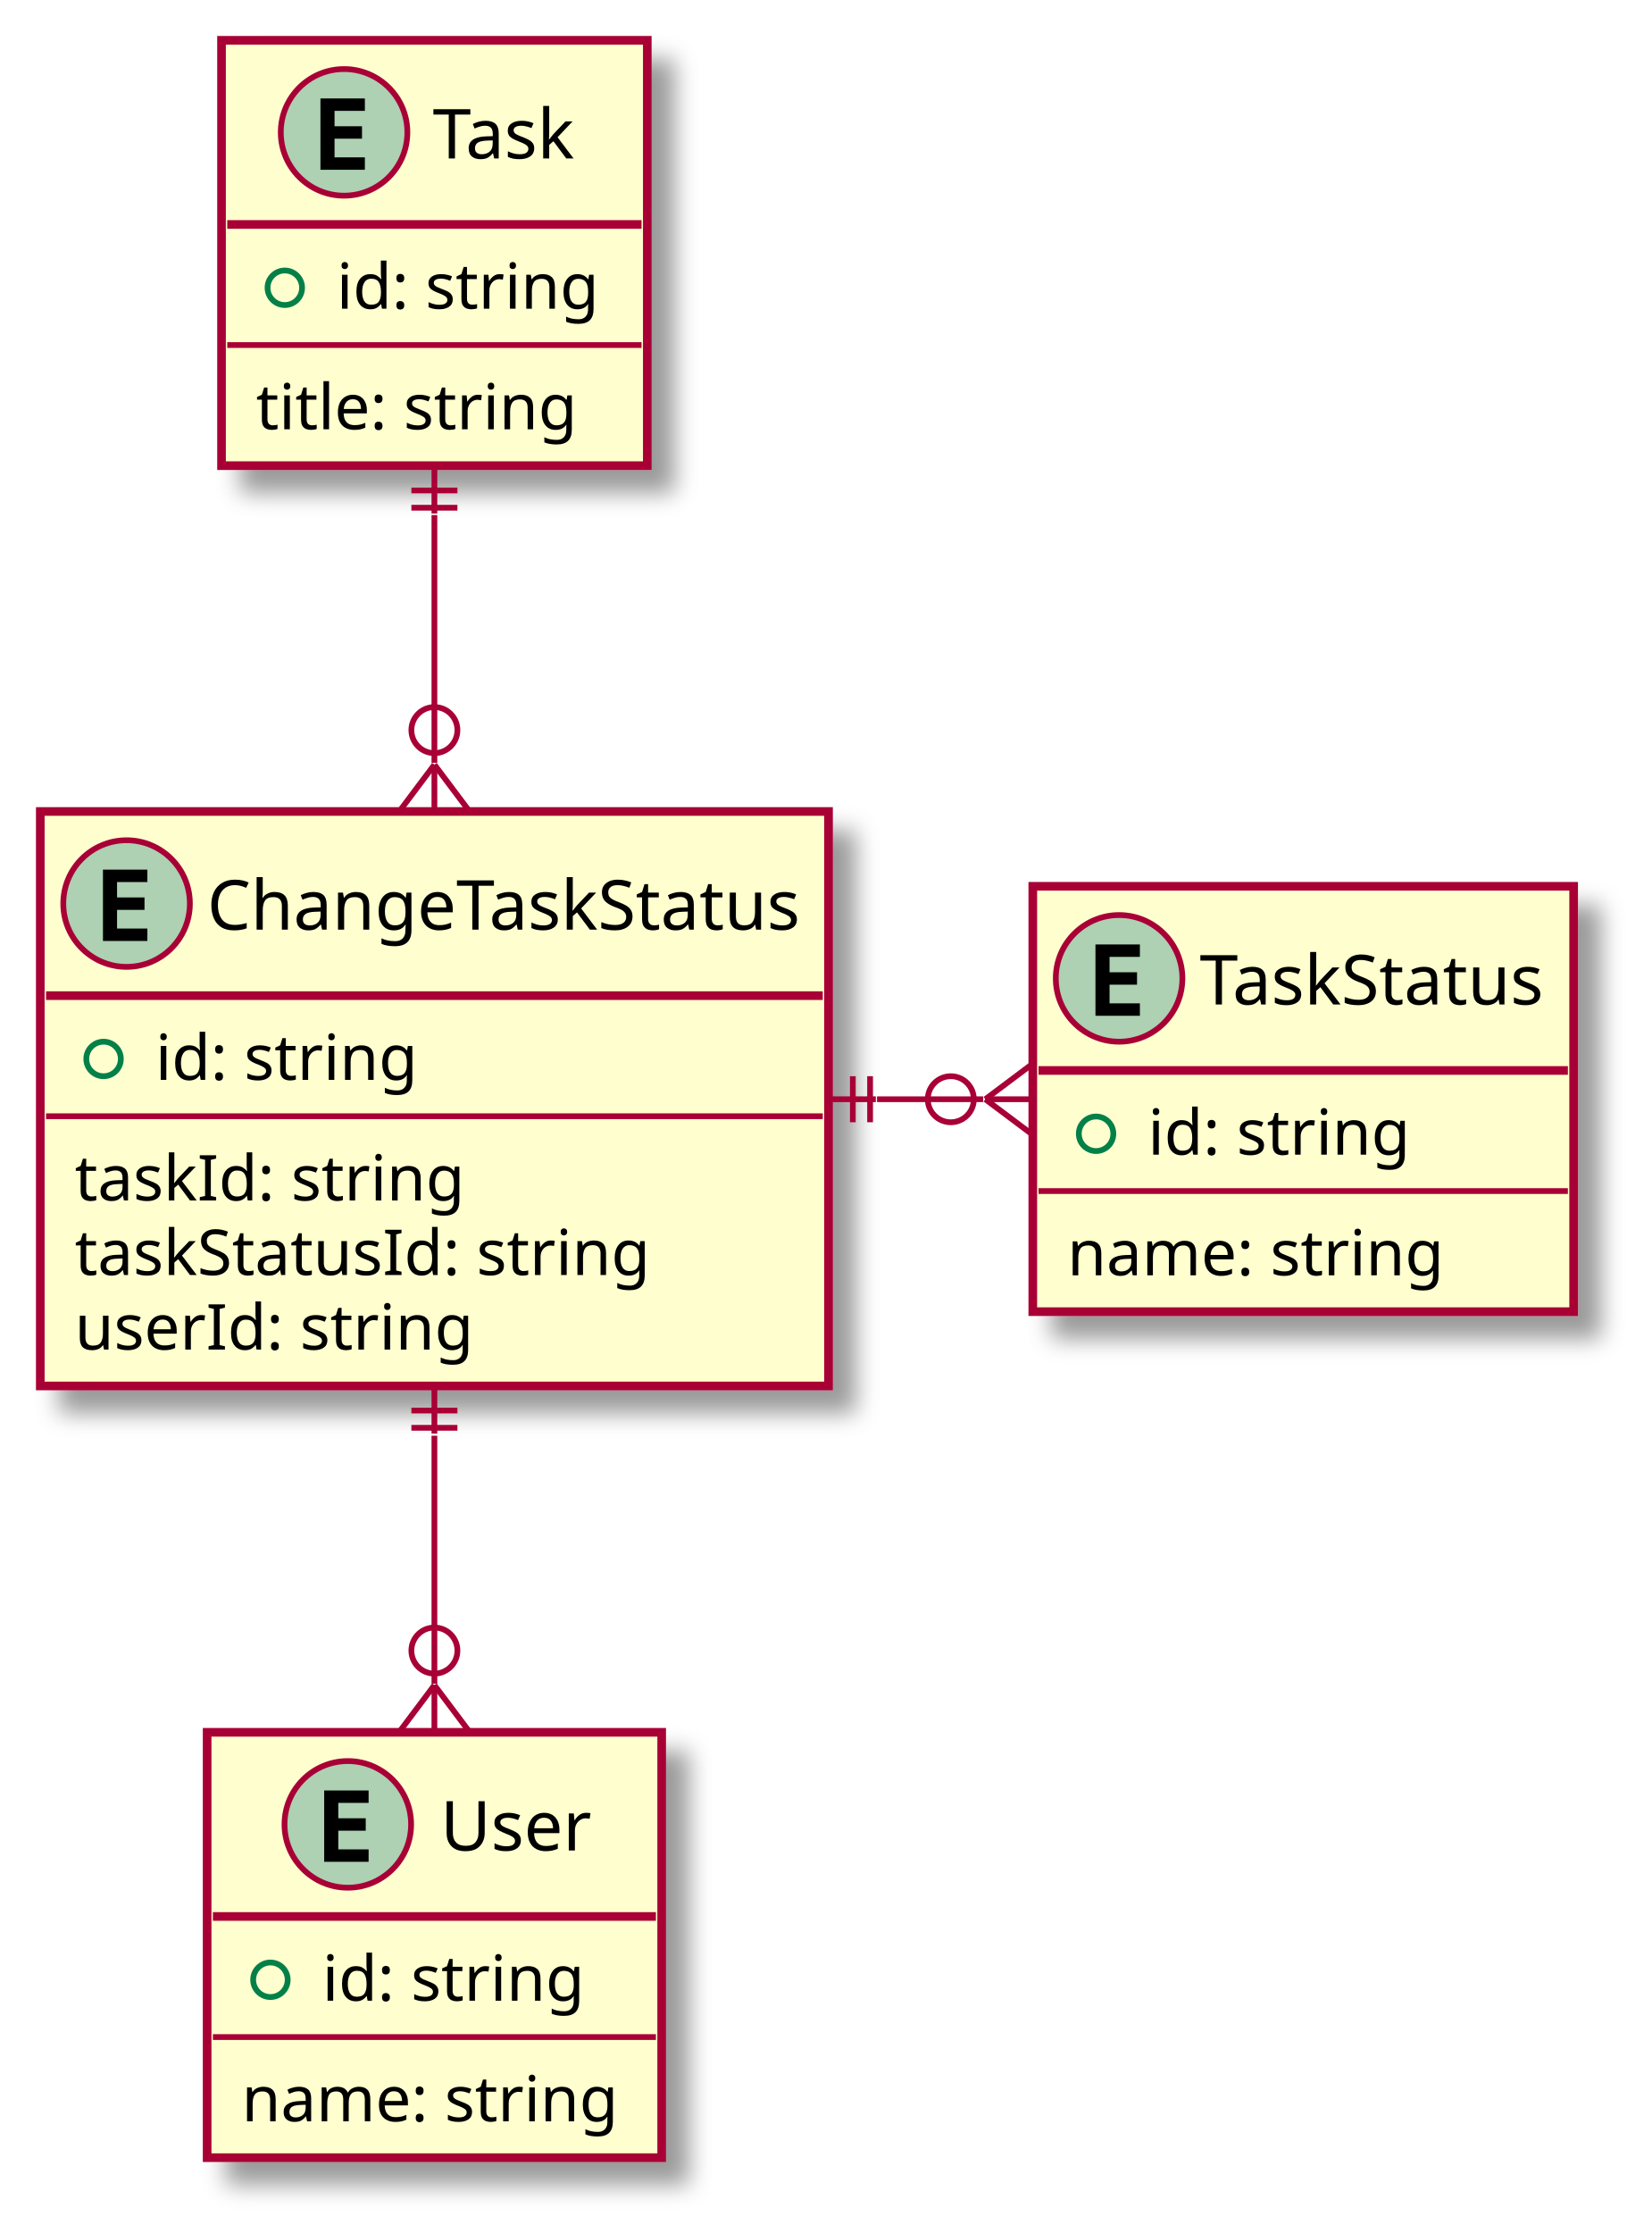
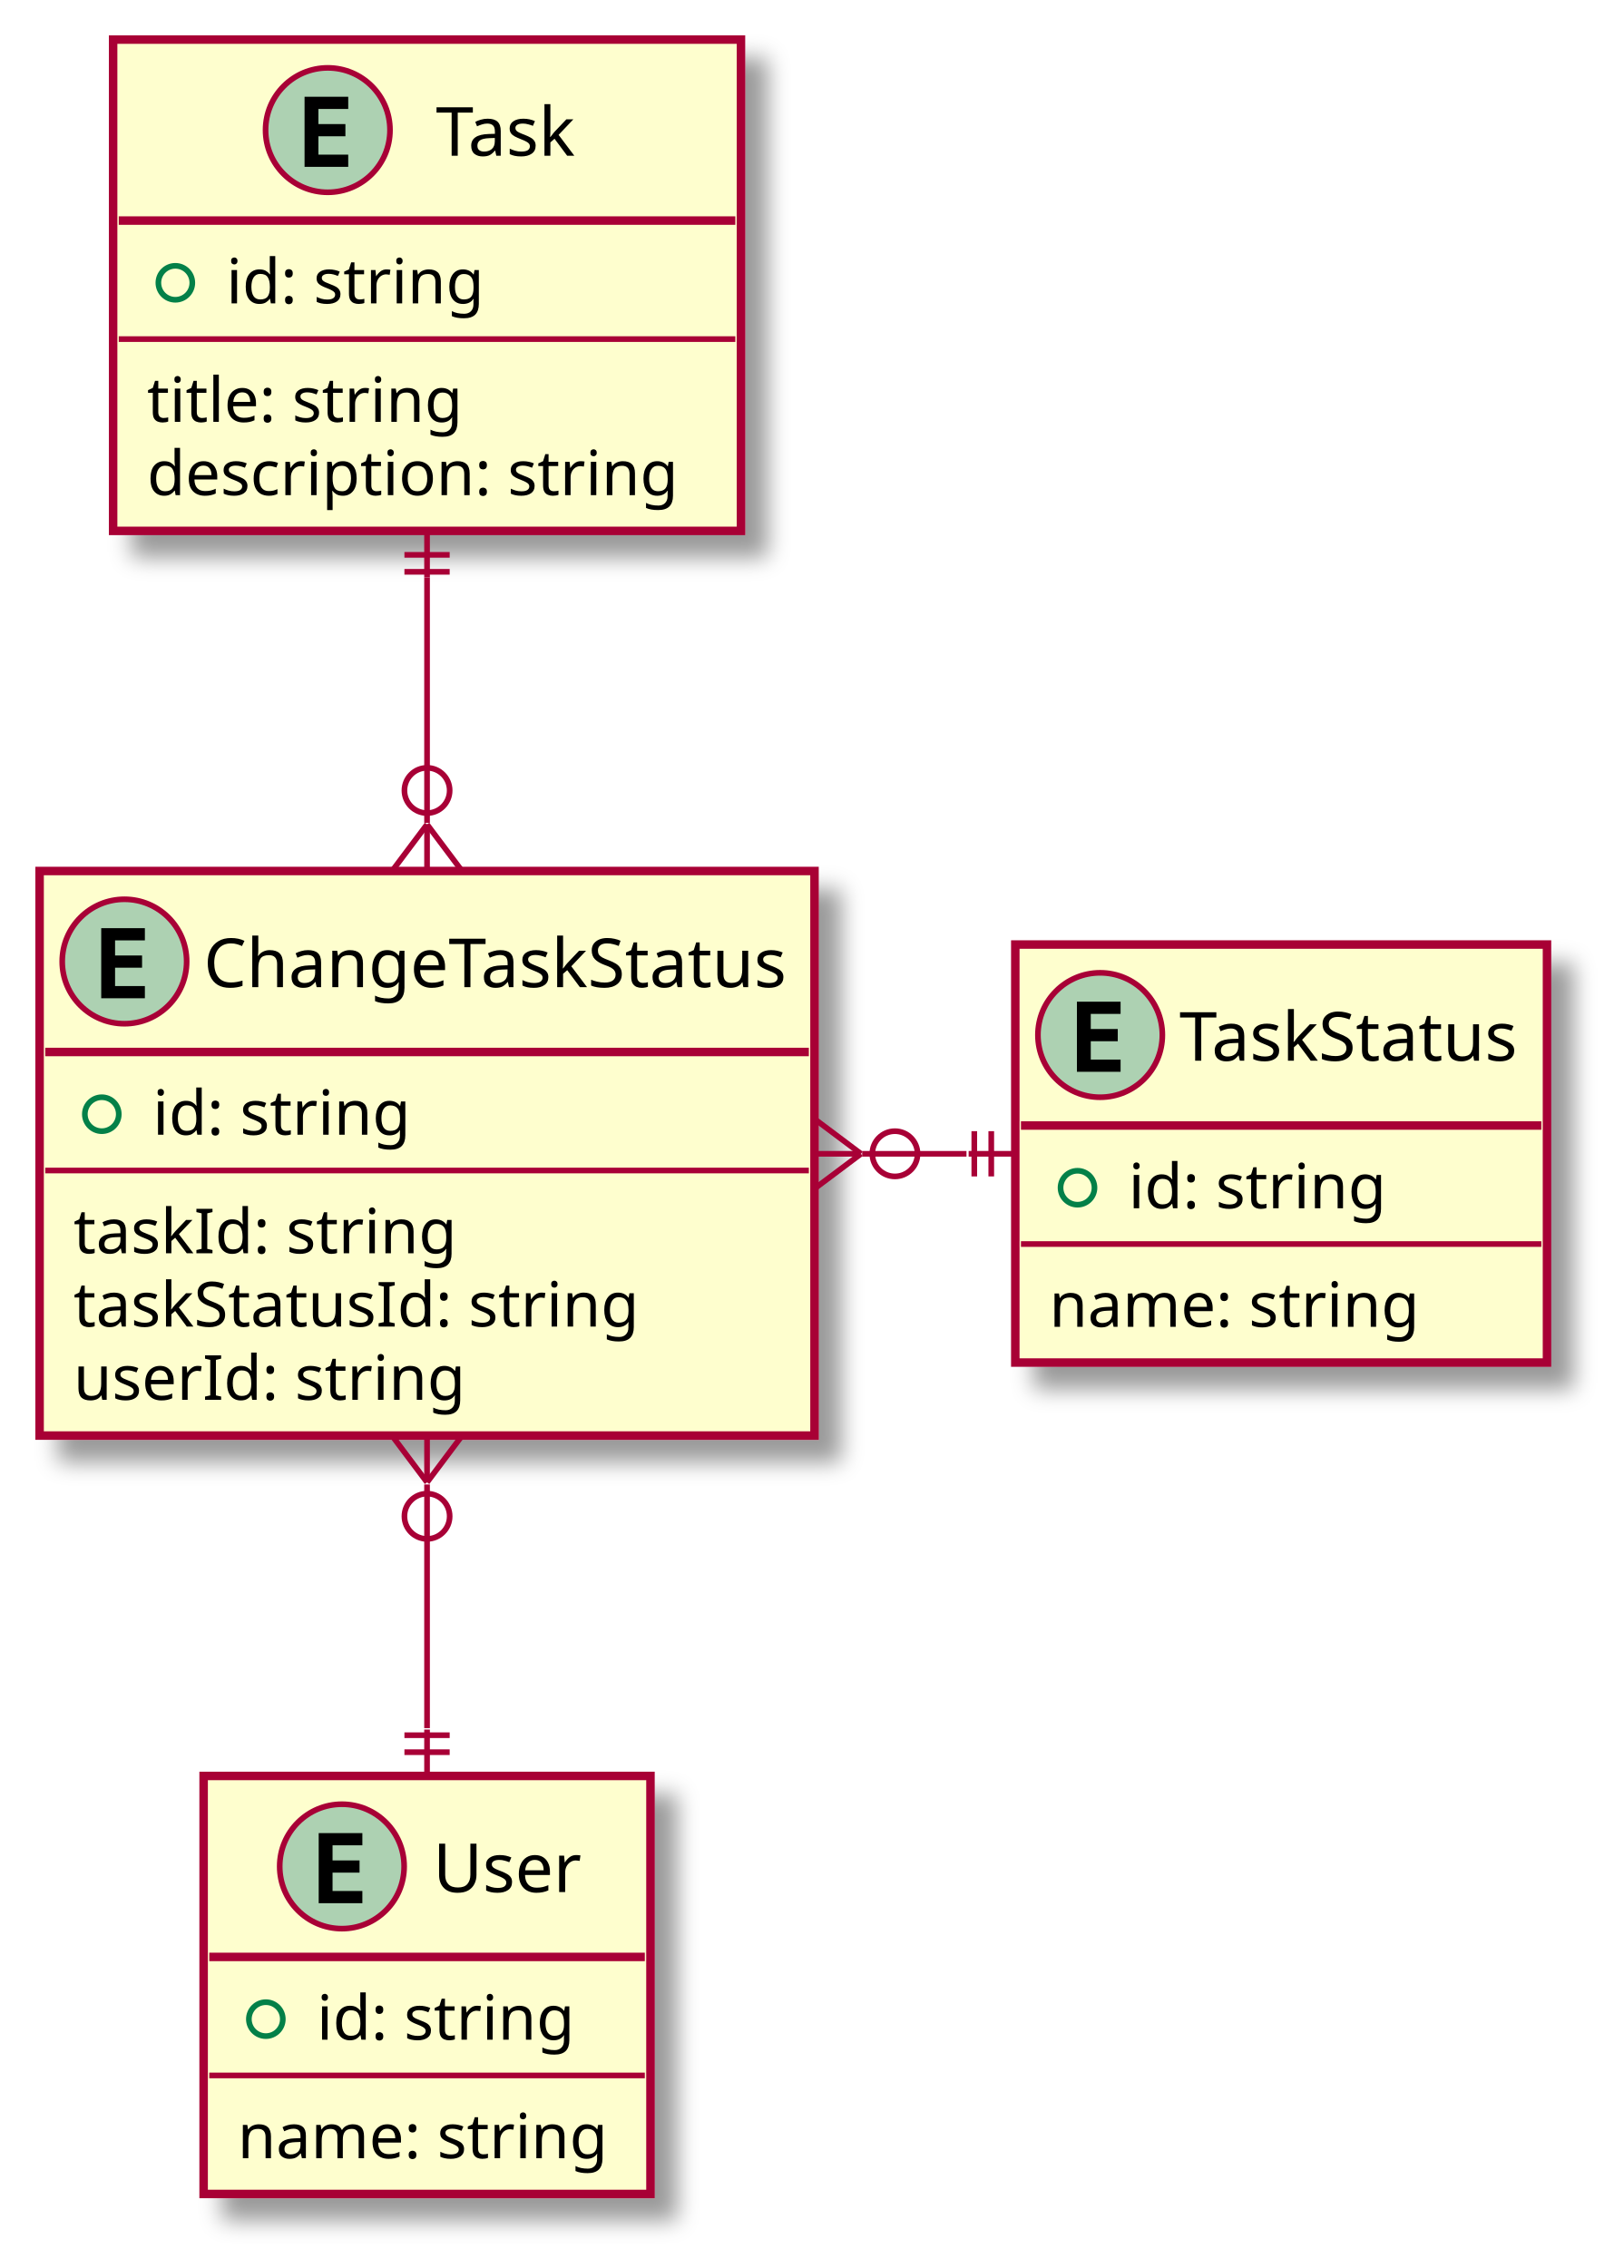
- <svg xmlns="http://www.w3.org/2000/svg" xlink="http://www.w3.org/1999/xlink" contentscripttype="application/ecmascript" contentstyletype="text/css" height="388px" preserveAspectRatio="none" style="width:287px;height:388px;background:#FFFFFF;" version="1.1" viewBox="0 0 287 388" width="287px" zoomAndPan="magnify">
+ <svg xmlns="http://www.w3.org/2000/svg" xlink="http://www.w3.org/1999/xlink" contentscripttype="application/ecmascript" contentstyletype="text/css" height="401px" preserveAspectRatio="none" style="width:287px;height:401px;background:#FFFFFF;" version="1.1" viewBox="0 0 287 401" width="287px" zoomAndPan="magnify">
  <defs>
-     <filter height="300%" id="f19uhbfqjb3k46" width="300%" x="-1" y="-1">
+     <filter height="300%" id="f1cudhm3powdeg" width="300%" x="-1" y="-1">
      <feGaussianBlur result="blurOut" stdDeviation="2.0" />
      <feColorMatrix in="blurOut" result="blurOut2" type="matrix" values="0 0 0 0 0 0 0 0 0 0 0 0 0 0 0 0 0 0 .4 0" />
      <feOffset dx="4.0" dy="4.0" in="blurOut2" result="blurOut3" />
      <feBlend in="SourceGraphic" in2="blurOut3" mode="normal" />
    </filter>
  </defs>
  <g>
-     <rect codeline="1" fill="#FEFECE" filter="url(#f19uhbfqjb3k46)" height="73.91" id="Task" style="stroke:#A80036;stroke-width:1.5;" width="74" x="38.5" y="7" />
-     <ellipse cx="59.8" cy="23" fill="#ADD1B2" rx="11" ry="11" style="stroke:#A80036;stroke-width:1.0;" />
-     <path d="M63.414,29.5 L55.694,29.5 L55.694,17.107 L63.414,17.107 L63.414,19.265 L58.143,19.265 L58.143,21.938 L62.916,21.938 L62.916,24.096 L58.143,24.096 L58.143,27.342 L63.414,27.342 Z " fill="#000000" />
-     <text fill="#000000" font-family="sans-serif" font-size="12" lengthAdjust="spacing" textLength="28" x="75.2" y="27.535">Task</text>
-     <line style="stroke:#A80036;stroke-width:1.5;" x1="39.5" x2="111.5" y1="39" y2="39" />
-     <ellipse cx="49.5" cy="50" rx="3" ry="3" style="stroke:#038048;stroke-width:1.0;fill:none;" />
-     <text fill="#000000" font-family="sans-serif" font-size="11" lengthAdjust="spacing" textLength="48" x="58.5" y="53.635">id: string</text>
-     <line style="stroke:#A80036;stroke-width:1.0;" x1="39.5" x2="111.5" y1="59.955" y2="59.955" />
-     <text fill="#000000" font-family="sans-serif" font-size="11" lengthAdjust="spacing" textLength="58" x="44.5" y="74.59">title: string</text>
-     <rect codeline="7" fill="#FEFECE" filter="url(#f19uhbfqjb3k46)" height="73.91" id="User" style="stroke:#A80036;stroke-width:1.5;" width="79" x="36" y="301" />
-     <ellipse cx="60.45" cy="317" fill="#ADD1B2" rx="11" ry="11" style="stroke:#A80036;stroke-width:1.0;" />
-     <path d="M64.064,323.5 L56.344,323.5 L56.344,311.107 L64.064,311.107 L64.064,313.265 L58.793,313.265 L58.793,315.938 L63.566,315.938 L63.566,318.096 L58.793,318.096 L58.793,321.342 L64.064,321.342 Z " fill="#000000" />
-     <text fill="#000000" font-family="sans-serif" font-size="12" lengthAdjust="spacing" textLength="26" x="76.55" y="321.535">User</text>
-     <line style="stroke:#A80036;stroke-width:1.5;" x1="37" x2="114" y1="333" y2="333" />
-     <ellipse cx="47" cy="344" rx="3" ry="3" style="stroke:#038048;stroke-width:1.0;fill:none;" />
-     <text fill="#000000" font-family="sans-serif" font-size="11" lengthAdjust="spacing" textLength="48" x="56" y="347.635">id: string</text>
-     <line style="stroke:#A80036;stroke-width:1.0;" x1="37" x2="114" y1="353.955" y2="353.955" />
-     <text fill="#000000" font-family="sans-serif" font-size="11" lengthAdjust="spacing" textLength="67" x="42" y="368.59">name: string</text>
-     <rect codeline="13" fill="#FEFECE" filter="url(#f19uhbfqjb3k46)" height="73.91" id="TaskStatus" style="stroke:#A80036;stroke-width:1.5;" width="94" x="179.5" y="154" />
-     <ellipse cx="194.5" cy="170" fill="#ADD1B2" rx="11" ry="11" style="stroke:#A80036;stroke-width:1.0;" />
-     <path d="M198.114,176.5 L190.394,176.5 L190.394,164.107 L198.114,164.107 L198.114,166.265 L192.843,166.265 L192.843,168.938 L197.616,168.938 L197.616,171.096 L192.843,171.096 L192.843,174.342 L198.114,174.342 Z " fill="#000000" />
-     <text fill="#000000" font-family="sans-serif" font-size="12" lengthAdjust="spacing" textLength="62" x="208.5" y="174.535">TaskStatus</text>
-     <line style="stroke:#A80036;stroke-width:1.5;" x1="180.5" x2="272.5" y1="186" y2="186" />
-     <ellipse cx="190.5" cy="197" rx="3" ry="3" style="stroke:#038048;stroke-width:1.0;fill:none;" />
-     <text fill="#000000" font-family="sans-serif" font-size="11" lengthAdjust="spacing" textLength="48" x="199.5" y="200.635">id: string</text>
-     <line style="stroke:#A80036;stroke-width:1.0;" x1="180.5" x2="272.5" y1="206.955" y2="206.955" />
-     <text fill="#000000" font-family="sans-serif" font-size="11" lengthAdjust="spacing" textLength="67" x="185.5" y="221.59">name: string</text>
-     <rect codeline="19" fill="#FEFECE" filter="url(#f19uhbfqjb3k46)" height="99.82" id="ChangeTaskStatus" style="stroke:#A80036;stroke-width:1.5;" width="137" x="7" y="141" />
-     <ellipse cx="22" cy="157" fill="#ADD1B2" rx="11" ry="11" style="stroke:#A80036;stroke-width:1.0;" />
-     <path d="M25.614,163.5 L17.895,163.5 L17.895,151.107 L25.614,151.107 L25.614,153.265 L20.343,153.265 L20.343,155.938 L25.116,155.938 L25.116,158.096 L20.343,158.096 L20.343,161.342 L25.614,161.342 Z " fill="#000000" />
-     <text fill="#000000" font-family="sans-serif" font-size="12" lengthAdjust="spacing" textLength="105" x="36" y="161.535">ChangeTaskStatus</text>
-     <line style="stroke:#A80036;stroke-width:1.5;" x1="8" x2="143" y1="173" y2="173" />
-     <ellipse cx="18" cy="184" rx="3" ry="3" style="stroke:#038048;stroke-width:1.0;fill:none;" />
-     <text fill="#000000" font-family="sans-serif" font-size="11" lengthAdjust="spacing" textLength="48" x="27" y="187.635">id: string</text>
-     <line style="stroke:#A80036;stroke-width:1.0;" x1="8" x2="143" y1="193.955" y2="193.955" />
-     <text fill="#000000" font-family="sans-serif" font-size="11" lengthAdjust="spacing" textLength="70" x="13" y="208.59">taskId: string</text>
-     <text fill="#000000" font-family="sans-serif" font-size="11" lengthAdjust="spacing" textLength="103" x="13" y="221.545">taskStatusId: string</text>
-     <text fill="#000000" font-family="sans-serif" font-size="11" lengthAdjust="spacing" textLength="72" x="13" y="234.5">userId: string</text>
-     <path codeline="27" d="M75.5,89.49 C75.5,103.08 75.5,118.22 75.5,132.54 " fill="none" id="Task-ChangeTaskStatus" style="stroke:#A80036;stroke-width:1.0;" />
-     <line style="stroke:#A80036;stroke-width:1.0;" x1="75.5" x2="81.5" y1="132.86" y2="140.86" />
-     <line style="stroke:#A80036;stroke-width:1.0;" x1="75.5" x2="69.5" y1="132.86" y2="140.86" />
-     <line style="stroke:#A80036;stroke-width:1.0;" x1="75.5" x2="75.5" y1="132.86" y2="140.86" />
-     <ellipse cx="75.5" cy="126.86" rx="4" ry="4" style="stroke:#A80036;stroke-width:1.0;fill:none;" />
-     <line style="stroke:#A80036;stroke-width:1.0;fill:none;" x1="71.5" x2="79.5" y1="85.22" y2="85.22" />
-     <line style="stroke:#A80036;stroke-width:1.0;fill:none;" x1="71.5" x2="79.5" y1="88.22" y2="88.22" />
-     <line style="stroke:#A80036;stroke-width:1.0;fill:none;" x1="75.5" x2="75.5" y1="89.22" y2="81.22" />
-     <path codeline="28" d="M75.5,249.47 C75.5,263.8 75.5,278.96 75.5,292.55 " fill="none" id="ChangeTaskStatus-User" style="stroke:#A80036;stroke-width:1.0;" />
-     <line style="stroke:#A80036;stroke-width:1.0;" x1="75.5" x2="81.5" y1="292.8" y2="300.8" />
-     <line style="stroke:#A80036;stroke-width:1.0;" x1="75.5" x2="69.5" y1="292.8" y2="300.8" />
-     <line style="stroke:#A80036;stroke-width:1.0;" x1="75.5" x2="75.5" y1="292.8" y2="300.8" />
-     <ellipse cx="75.5" cy="286.8" rx="4" ry="4" style="stroke:#A80036;stroke-width:1.0;fill:none;" />
-     <line style="stroke:#A80036;stroke-width:1.0;fill:none;" x1="71.5" x2="79.5" y1="245.09" y2="245.09" />
-     <line style="stroke:#A80036;stroke-width:1.0;fill:none;" x1="71.5" x2="79.5" y1="248.09" y2="248.09" />
-     <line style="stroke:#A80036;stroke-width:1.0;fill:none;" x1="75.5" x2="75.5" y1="249.09" y2="241.09" />
-     <path codeline="29" d="M152.43,191 C158.58,191 164.72,191 170.87,191 " fill="none" id="ChangeTaskStatus-TaskStatus" style="stroke:#A80036;stroke-width:1.0;" />
-     <line style="stroke:#A80036;stroke-width:1.0;" x1="171.25" x2="179.25" y1="191" y2="185" />
-     <line style="stroke:#A80036;stroke-width:1.0;" x1="171.25" x2="179.25" y1="191" y2="197" />
-     <line style="stroke:#A80036;stroke-width:1.0;" x1="171.25" x2="179.25" y1="191" y2="191" />
-     <ellipse cx="165.25" cy="191" rx="4" ry="4" style="stroke:#A80036;stroke-width:1.0;fill:none;" />
-     <line style="stroke:#A80036;stroke-width:1.0;fill:none;" x1="148.22" x2="148.22" y1="195" y2="187" />
-     <line style="stroke:#A80036;stroke-width:1.0;fill:none;" x1="151.22" x2="151.22" y1="195" y2="187" />
-     <line style="stroke:#A80036;stroke-width:1.0;fill:none;" x1="152.22" x2="144.22" y1="191" y2="191" />
+     <rect codeline="1" fill="#FEFECE" filter="url(#f1cudhm3powdeg)" height="86.865" id="Task" style="stroke:#A80036;stroke-width:1.5;" width="111" x="20" y="7" />
+     <ellipse cx="57.95" cy="23" fill="#ADD1B2" rx="11" ry="11" style="stroke:#A80036;stroke-width:1.0;" />
+     <path d="M61.564,29.5 L53.844,29.5 L53.844,17.107 L61.564,17.107 L61.564,19.265 L56.293,19.265 L56.293,21.938 L61.066,21.938 L61.066,24.096 L56.293,24.096 L56.293,27.342 L61.564,27.342 Z " fill="#000000" />
+     <text fill="#000000" font-family="sans-serif" font-size="12" lengthAdjust="spacing" textLength="28" x="77.05" y="27.535">Task</text>
+     <line style="stroke:#A80036;stroke-width:1.5;" x1="21" x2="130" y1="39" y2="39" />
+     <ellipse cx="31" cy="50" rx="3" ry="3" style="stroke:#038048;stroke-width:1.0;fill:none;" />
+     <text fill="#000000" font-family="sans-serif" font-size="11" lengthAdjust="spacing" textLength="48" x="40" y="53.635">id: string</text>
+     <line style="stroke:#A80036;stroke-width:1.0;" x1="21" x2="130" y1="59.955" y2="59.955" />
+     <text fill="#000000" font-family="sans-serif" font-size="11" lengthAdjust="spacing" textLength="58" x="26" y="74.59">title: string</text>
+     <text fill="#000000" font-family="sans-serif" font-size="11" lengthAdjust="spacing" textLength="99" x="26" y="87.545">description: string</text>
+     <rect codeline="8" fill="#FEFECE" filter="url(#f1cudhm3powdeg)" height="73.91" id="User" style="stroke:#A80036;stroke-width:1.5;" width="79" x="36" y="314" />
+     <ellipse cx="60.45" cy="330" fill="#ADD1B2" rx="11" ry="11" style="stroke:#A80036;stroke-width:1.0;" />
+     <path d="M64.064,336.5 L56.344,336.5 L56.344,324.107 L64.064,324.107 L64.064,326.265 L58.793,326.265 L58.793,328.938 L63.566,328.938 L63.566,331.096 L58.793,331.096 L58.793,334.342 L64.064,334.342 Z " fill="#000000" />
+     <text fill="#000000" font-family="sans-serif" font-size="12" lengthAdjust="spacing" textLength="26" x="76.55" y="334.535">User</text>
+     <line style="stroke:#A80036;stroke-width:1.5;" x1="37" x2="114" y1="346" y2="346" />
+     <ellipse cx="47" cy="357" rx="3" ry="3" style="stroke:#038048;stroke-width:1.0;fill:none;" />
+     <text fill="#000000" font-family="sans-serif" font-size="11" lengthAdjust="spacing" textLength="48" x="56" y="360.635">id: string</text>
+     <line style="stroke:#A80036;stroke-width:1.0;" x1="37" x2="114" y1="366.955" y2="366.955" />
+     <text fill="#000000" font-family="sans-serif" font-size="11" lengthAdjust="spacing" textLength="67" x="42" y="381.59">name: string</text>
+     <rect codeline="14" fill="#FEFECE" filter="url(#f1cudhm3powdeg)" height="73.91" id="TaskStatus" style="stroke:#A80036;stroke-width:1.5;" width="94" x="179.5" y="167" />
+     <ellipse cx="194.5" cy="183" fill="#ADD1B2" rx="11" ry="11" style="stroke:#A80036;stroke-width:1.0;" />
+     <path d="M198.114,189.5 L190.394,189.5 L190.394,177.107 L198.114,177.107 L198.114,179.265 L192.843,179.265 L192.843,181.938 L197.616,181.938 L197.616,184.096 L192.843,184.096 L192.843,187.342 L198.114,187.342 Z " fill="#000000" />
+     <text fill="#000000" font-family="sans-serif" font-size="12" lengthAdjust="spacing" textLength="62" x="208.5" y="187.535">TaskStatus</text>
+     <line style="stroke:#A80036;stroke-width:1.5;" x1="180.5" x2="272.5" y1="199" y2="199" />
+     <ellipse cx="190.5" cy="210" rx="3" ry="3" style="stroke:#038048;stroke-width:1.0;fill:none;" />
+     <text fill="#000000" font-family="sans-serif" font-size="11" lengthAdjust="spacing" textLength="48" x="199.5" y="213.635">id: string</text>
+     <line style="stroke:#A80036;stroke-width:1.0;" x1="180.5" x2="272.5" y1="219.955" y2="219.955" />
+     <text fill="#000000" font-family="sans-serif" font-size="11" lengthAdjust="spacing" textLength="67" x="185.5" y="234.59">name: string</text>
+     <rect codeline="20" fill="#FEFECE" filter="url(#f1cudhm3powdeg)" height="99.82" id="ChangeTaskStatus" style="stroke:#A80036;stroke-width:1.5;" width="137" x="7" y="154" />
+     <ellipse cx="22" cy="170" fill="#ADD1B2" rx="11" ry="11" style="stroke:#A80036;stroke-width:1.0;" />
+     <path d="M25.614,176.5 L17.895,176.5 L17.895,164.107 L25.614,164.107 L25.614,166.265 L20.343,166.265 L20.343,168.938 L25.116,168.938 L25.116,171.096 L20.343,171.096 L20.343,174.342 L25.614,174.342 Z " fill="#000000" />
+     <text fill="#000000" font-family="sans-serif" font-size="12" lengthAdjust="spacing" textLength="105" x="36" y="174.535">ChangeTaskStatus</text>
+     <line style="stroke:#A80036;stroke-width:1.5;" x1="8" x2="143" y1="186" y2="186" />
+     <ellipse cx="18" cy="197" rx="3" ry="3" style="stroke:#038048;stroke-width:1.0;fill:none;" />
+     <text fill="#000000" font-family="sans-serif" font-size="11" lengthAdjust="spacing" textLength="48" x="27" y="200.635">id: string</text>
+     <line style="stroke:#A80036;stroke-width:1.0;" x1="8" x2="143" y1="206.955" y2="206.955" />
+     <text fill="#000000" font-family="sans-serif" font-size="11" lengthAdjust="spacing" textLength="70" x="13" y="221.59">taskId: string</text>
+     <text fill="#000000" font-family="sans-serif" font-size="11" lengthAdjust="spacing" textLength="103" x="13" y="234.545">taskStatusId: string</text>
+     <text fill="#000000" font-family="sans-serif" font-size="11" lengthAdjust="spacing" textLength="72" x="13" y="247.5">userId: string</text>
+     <path codeline="28" d="M75.5,102.11 C75.5,116.02 75.5,131.21 75.5,145.48 " fill="none" id="Task-ChangeTaskStatus" style="stroke:#A80036;stroke-width:1.0;" />
+     <line style="stroke:#A80036;stroke-width:1.0;" x1="75.5" x2="81.5" y1="145.76" y2="153.76" />
+     <line style="stroke:#A80036;stroke-width:1.0;" x1="75.5" x2="69.5" y1="145.76" y2="153.76" />
+     <line style="stroke:#A80036;stroke-width:1.0;" x1="75.5" x2="75.5" y1="145.76" y2="153.76" />
+     <ellipse cx="75.5" cy="139.76" rx="4" ry="4" style="stroke:#A80036;stroke-width:1.0;fill:none;" />
+     <line style="stroke:#A80036;stroke-width:1.0;fill:none;" x1="71.5" x2="79.5" y1="98.1" y2="98.1" />
+     <line style="stroke:#A80036;stroke-width:1.0;fill:none;" x1="71.5" x2="79.5" y1="101.1" y2="101.1" />
+     <line style="stroke:#A80036;stroke-width:1.0;fill:none;" x1="75.5" x2="75.5" y1="102.1" y2="94.1" />
+     <path codeline="29" d="M75.5,262.47 C75.5,276.8 75.5,291.96 75.5,305.55 " fill="none" id="ChangeTaskStatus-User" style="stroke:#A80036;stroke-width:1.0;" />
+     <line style="stroke:#A80036;stroke-width:1.0;" x1="79.5" x2="71.5" y1="309.8" y2="309.8" />
+     <line style="stroke:#A80036;stroke-width:1.0;" x1="79.5" x2="71.5" y1="306.8" y2="306.8" />
+     <line style="stroke:#A80036;stroke-width:1.0;" x1="75.5" x2="75.5" y1="305.8" y2="313.8" />
+     <line style="stroke:#A80036;stroke-width:1.0;" x1="75.5" x2="69.5" y1="262.09" y2="254.09" />
+     <line style="stroke:#A80036;stroke-width:1.0;" x1="75.5" x2="81.5" y1="262.09" y2="254.09" />
+     <line style="stroke:#A80036;stroke-width:1.0;" x1="75.5" x2="75.5" y1="262.09" y2="254.09" />
+     <ellipse cx="75.5" cy="268.09" rx="4" ry="4" style="stroke:#A80036;stroke-width:1.0;fill:none;" />
+     <path codeline="30" d="M152.43,204 C158.58,204 164.72,204 170.87,204 " fill="none" id="ChangeTaskStatus-TaskStatus" style="stroke:#A80036;stroke-width:1.0;" />
+     <line style="stroke:#A80036;stroke-width:1.0;" x1="175.25" x2="175.25" y1="200" y2="208" />
+     <line style="stroke:#A80036;stroke-width:1.0;" x1="172.25" x2="172.25" y1="200" y2="208" />
+     <line style="stroke:#A80036;stroke-width:1.0;" x1="171.25" x2="179.25" y1="204" y2="204" />
+     <line style="stroke:#A80036;stroke-width:1.0;" x1="152.22" x2="144.22" y1="204" y2="210" />
+     <line style="stroke:#A80036;stroke-width:1.0;" x1="152.22" x2="144.22" y1="204" y2="198" />
+     <line style="stroke:#A80036;stroke-width:1.0;" x1="152.22" x2="144.22" y1="204" y2="204" />
+     <ellipse cx="158.22" cy="204" rx="4" ry="4" style="stroke:#A80036;stroke-width:1.0;fill:none;" />
  </g>
</svg>
